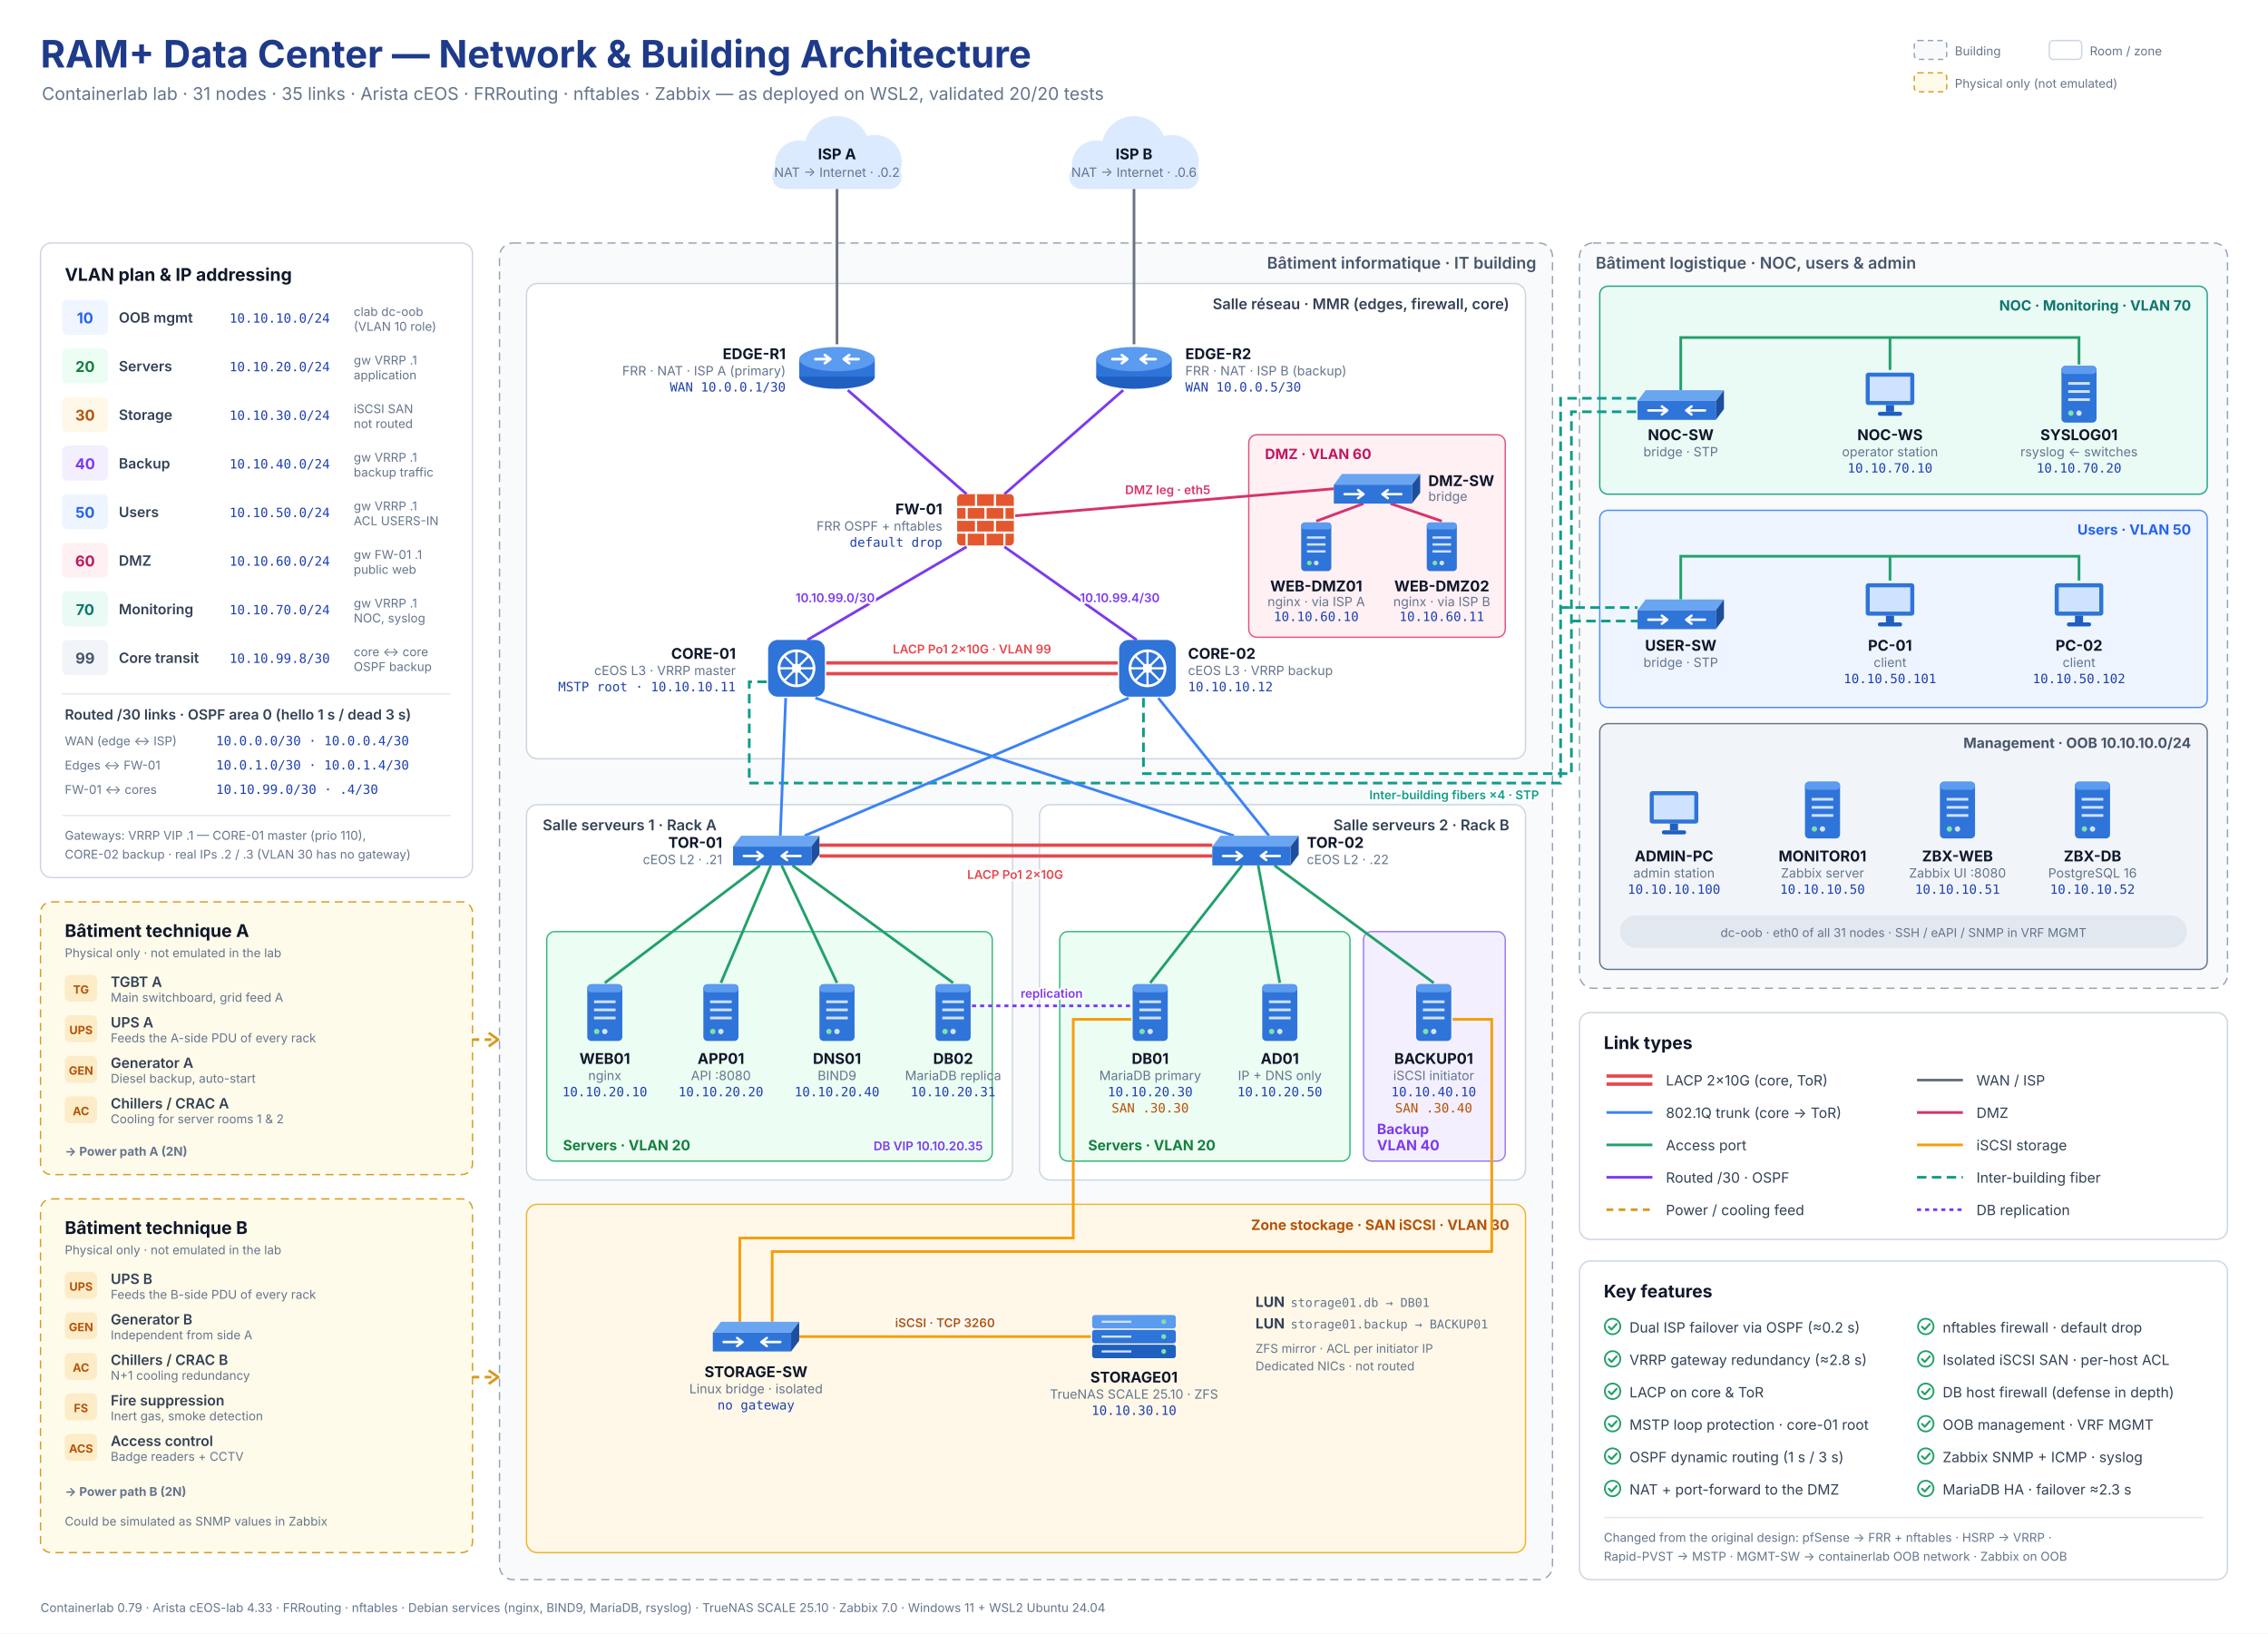
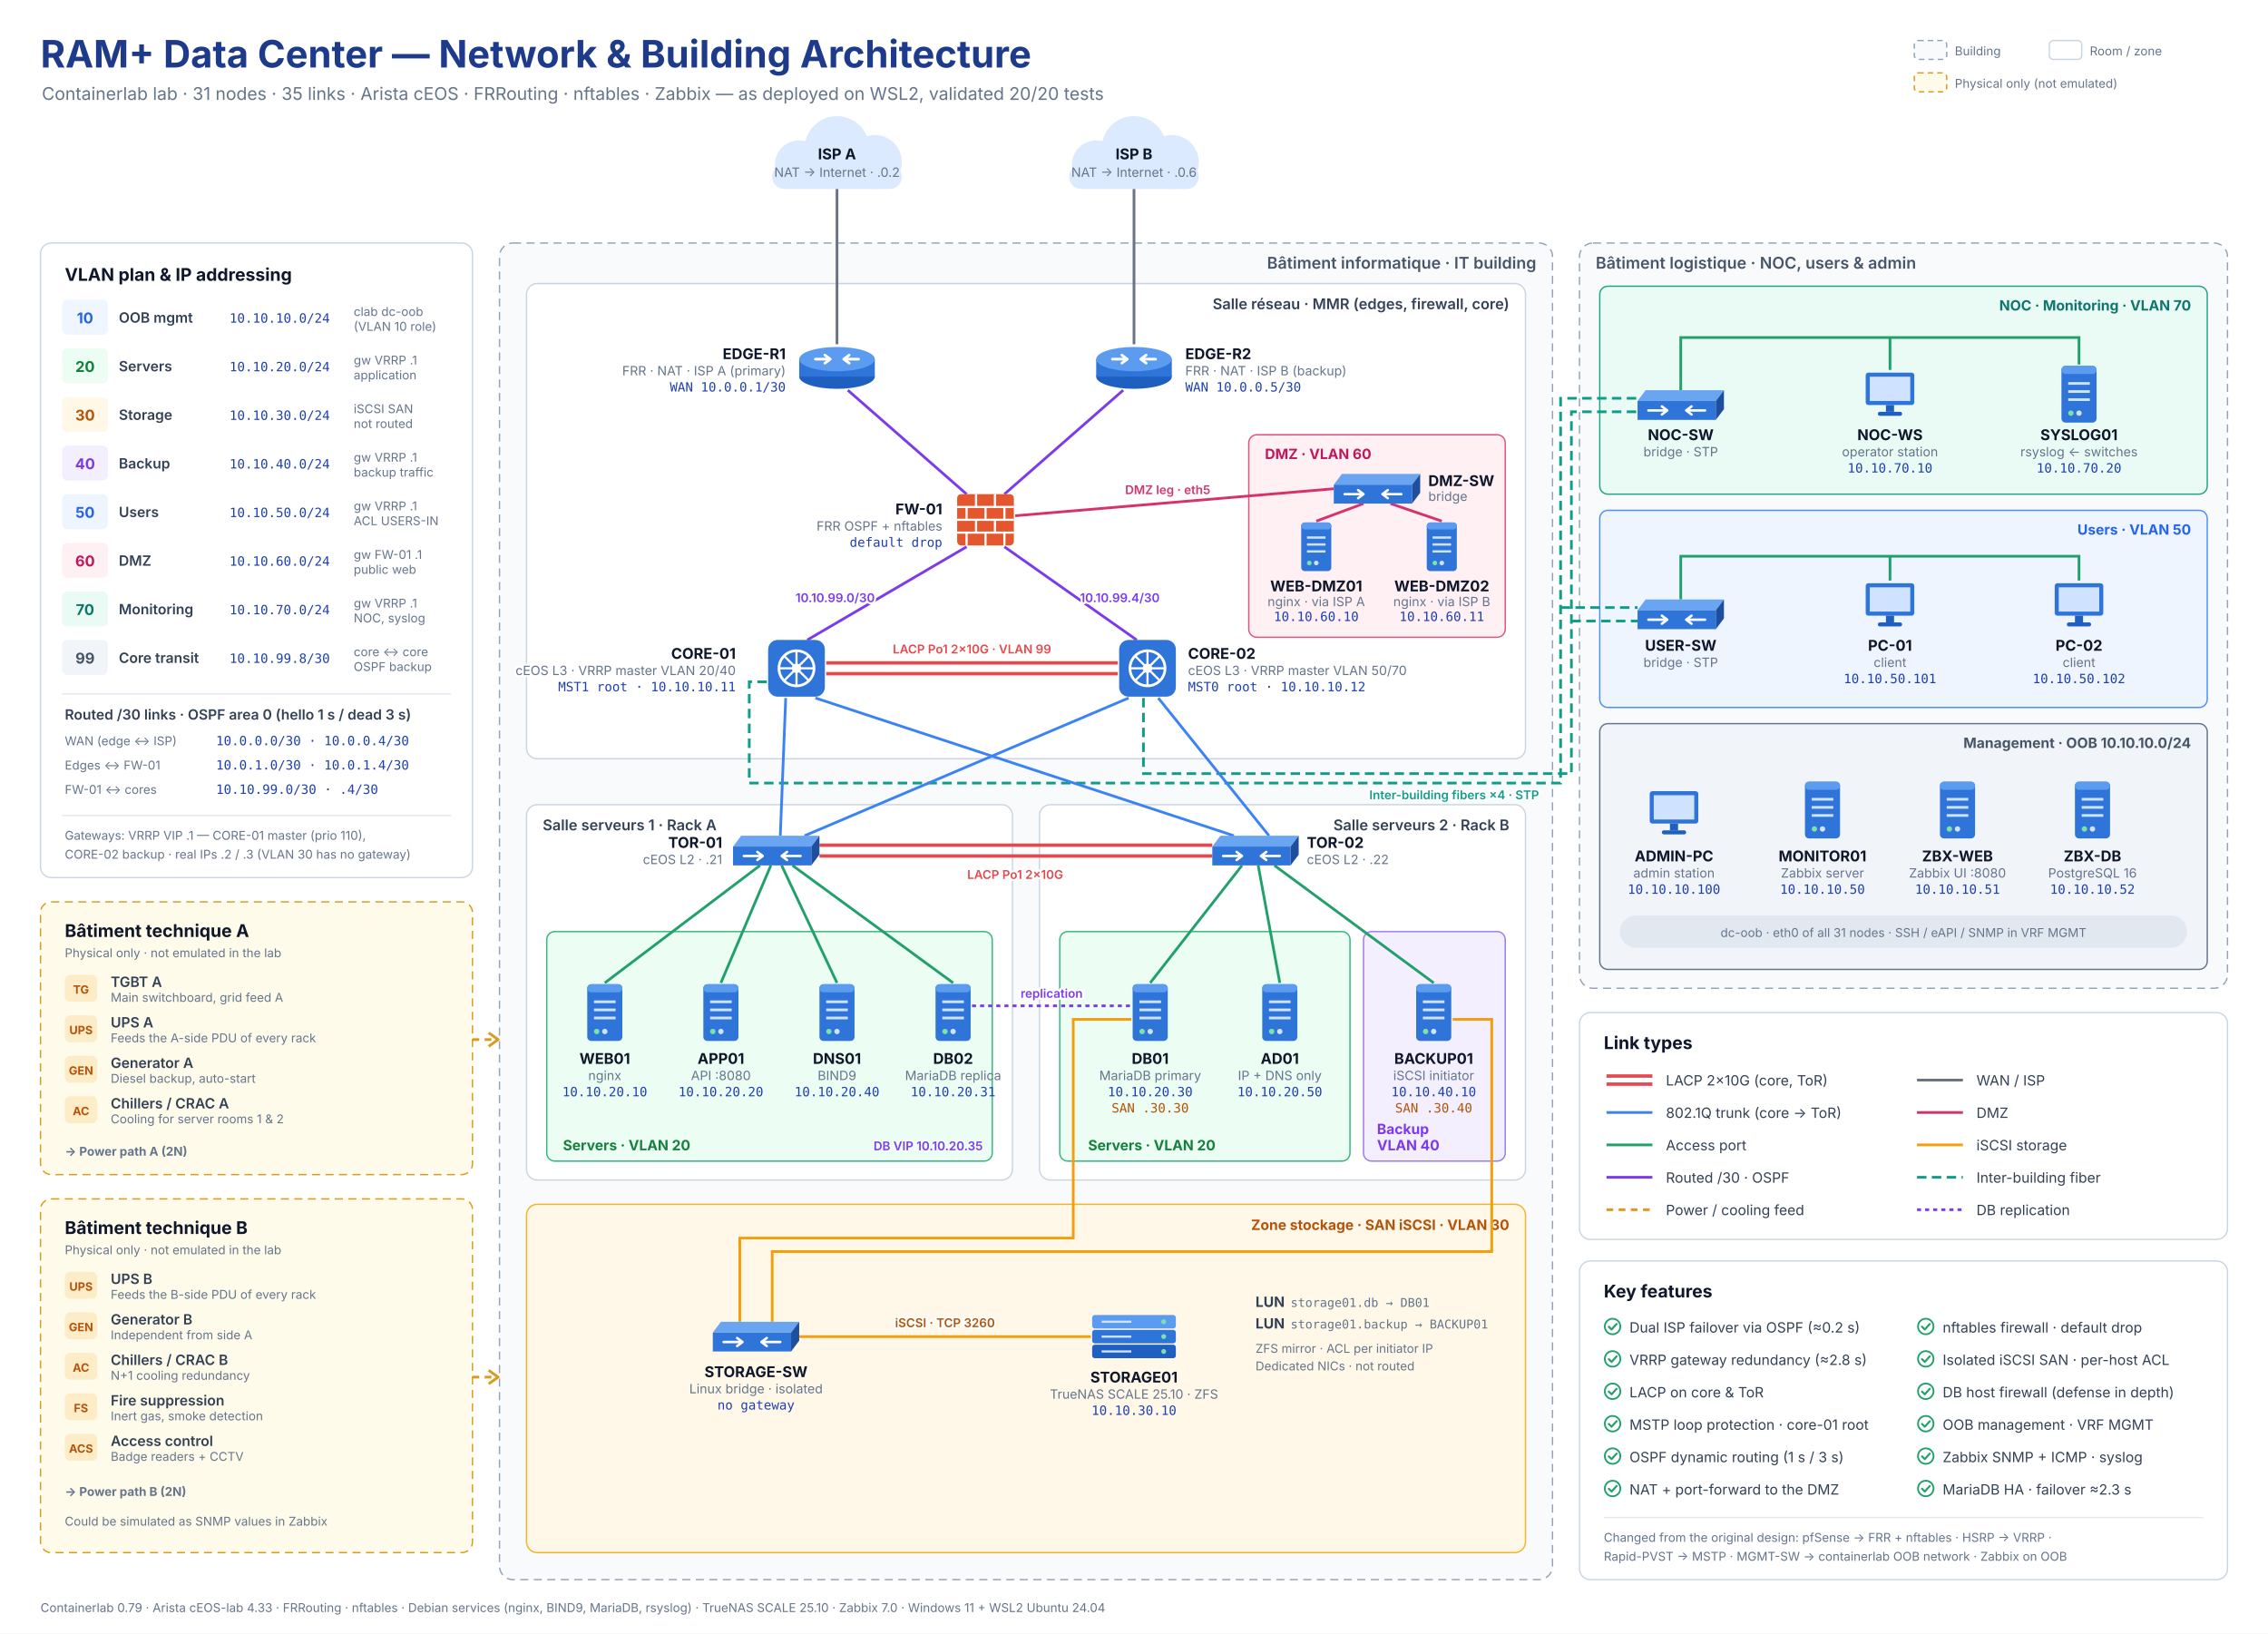
<svg xmlns="http://www.w3.org/2000/svg" viewBox="0 0 1680 1210" width="1680" height="1210" font-family="'Segoe UI', Inter, Roboto, Helvetica, Arial, sans-serif">
  <style>
    .title { font-size: 28px; font-weight: 700; fill: #1e3a8a; }
    .sub   { font-size: 13px; fill: #64748b; }
    .bld   { font-size: 12px; font-weight: 600; fill: #475569; }
    .room  { font-size: 11px; font-weight: 600; fill: #334155; }
    .zone  { font-size: 10.5px; font-weight: 700; }
    .n     { font-size: 11px; font-weight: 700; fill: #0f172a; }
    .r     { font-size: 9.5px; fill: #64748b; }
    .ip    { font-size: 9.5px; fill: #1e40af; font-family: Consolas, 'JetBrains Mono', Menlo, monospace; }
    .san   { font-size: 9.5px; fill: #b45309; font-family: Consolas, 'JetBrains Mono', Menlo, monospace; }
    .lk    { font-size: 9px; font-weight: 600; }
    .h     { paint-order: stroke; stroke: #ffffff; stroke-width: 3px; stroke-linejoin: round; }
    .ph    { font-size: 13px; font-weight: 700; fill: #0f172a; }
    .pt    { font-size: 10.5px; fill: #334155; }
    .ps    { font-size: 9px; fill: #64748b; }
    .mono  { font-family: Consolas, 'JetBrains Mono', Menlo, monospace; }
    .wan    { stroke: #6b7280; stroke-width: 2; fill: none; }
    .routed { stroke: #7c3aed; stroke-width: 2; fill: none; }
    .trunk  { stroke: #3b82f6; stroke-width: 2; fill: none; }
    .access { stroke: #22a06b; stroke-width: 2; fill: none; }
    .lacp   { stroke: #e5484d; stroke-width: 2.5; fill: none; }
    .dmz    { stroke: #d6336c; stroke-width: 2; fill: none; }
    .iscsi  { stroke: #f59e0b; stroke-width: 2; fill: none; }
    .fiber  { stroke: #0f9d8a; stroke-width: 2; fill: none; stroke-dasharray: 7 4; }
    .power  { stroke: #d99a1e; stroke-width: 2; fill: none; stroke-dasharray: 5 4; }
    .repl   { stroke: #7c3aed; stroke-width: 2; fill: none; stroke-dasharray: 3 3; }
  </style>
  <defs>
    <symbol id="router" viewBox="0 0 60 34">
      <ellipse cx="30" cy="24" rx="28" ry="9" fill="#1f5fbf" />
      <rect x="2" y="11" width="56" height="13" fill="#2f74d8" />
      <ellipse cx="30" cy="11" rx="28" ry="9" fill="#5b9bf0" />
      <path d="M14 11 h11 M21 8 l4 3 -4 3 M46 11 h-11 M39 8 l-4 3 4 3" stroke="#fff" stroke-width="2" fill="none" stroke-linecap="round" stroke-linejoin="round" />
    </symbol>
    <symbol id="firewall" viewBox="0 0 44 40">
      <rect x="1" y="1" width="42" height="38" rx="3" fill="#e4572e" />
      <path d="M1 10.5 H43 M1 20 H43 M1 29.5 H43 M15 1 V10.5 M29 1 V10.5 M8 10.5 V20 M22 10.5 V20 M36 10.5 V20 M15 20 V29.5 M29 20 V29.5 M8 29.5 V39 M22 29.5 V39 M36 29.5 V39" stroke="#fff" stroke-width="1.6" fill="none" />
    </symbol>
    <symbol id="core" viewBox="0 0 44 44">
      <rect x="1" y="1" width="42" height="42" rx="7" fill="#2f74d8" />
      <circle cx="22" cy="22" r="13" fill="none" stroke="#fff" stroke-width="2" />
      <path d="M22 9 V35 M9 22 H35 M13 13 L31 31 M31 13 L13 31" stroke="#fff" stroke-width="1.6" />
      <circle cx="22" cy="22" r="3.5" fill="#fff" />
    </symbol>
    <symbol id="l2" viewBox="0 0 64 22">
      <polygon points="6,0 64,0 58,8 0,8" fill="#6aa5f2" />
      <rect x="0" y="8" width="58" height="14" fill="#2f74d8" />
      <polygon points="58,8 64,0 64,14 58,22" fill="#1d4f9e" />
      <path d="M8 15 h14 M18 12 l4 3 -4 3 M50 15 h-14 M40 12 l-4 3 4 3" stroke="#fff" stroke-width="1.8" fill="none" stroke-linecap="round" stroke-linejoin="round" />
    </symbol>
    <symbol id="server" viewBox="0 0 28 44">
      <rect x="1" y="1" width="26" height="42" rx="3" fill="#2f74d8" />
      <rect x="1" y="1" width="26" height="6" rx="3" fill="#5b9bf0" />
      <path d="M6 14 H22 M6 20 H22 M6 26 H22" stroke="#cfe2ff" stroke-width="2" />
      <circle cx="8" cy="36" r="2" fill="#7ee2a8" />
      <circle cx="14" cy="36" r="2" fill="#cfe2ff" />
    </symbol>
    <symbol id="pc" viewBox="0 0 40 36">
      <rect x="2" y="2" width="36" height="24" rx="2" fill="#2f74d8" />
      <rect x="5" y="5" width="30" height="18" fill="#cfe2ff" />
      <rect x="17" y="26" width="6" height="5" fill="#1f5fbf" />
      <rect x="11" y="31" width="18" height="3" rx="1.5" fill="#1f5fbf" />
    </symbol>
    <symbol id="storage" viewBox="0 0 64 34">
      <rect x="1" y="1" width="62" height="10" rx="2" fill="#5b9bf0" />
      <rect x="1" y="12" width="62" height="10" rx="2" fill="#2f74d8" />
      <rect x="1" y="23" width="62" height="10" rx="2" fill="#1f5fbf" />
      <path d="M8 6 H30 M8 17 H30 M8 28 H30" stroke="#cfe2ff" stroke-width="1.6" />
      <circle cx="54" cy="6" r="1.8" fill="#7ee2a8" />
      <circle cx="54" cy="17" r="1.8" fill="#7ee2a8" />
      <circle cx="54" cy="28" r="1.8" fill="#7ee2a8" />
    </symbol>
    <symbol id="check" viewBox="0 0 14 14">
      <circle cx="7" cy="7" r="6.2" fill="none" stroke="#22a06b" stroke-width="1.4" />
      <path d="M4 7.2 L6.2 9.4 L10.2 5" stroke="#22a06b" stroke-width="1.6" fill="none" stroke-linecap="round" stroke-linejoin="round" />
    </symbol>
  </defs>
  <rect width="1680" height="1210" fill="#ffffff" />
  <text x="30" y="50" class="title">RAM+ Data Center — Network &amp; Building Architecture</text>
  <text x="31" y="74" class="sub">Containerlab lab · 31 nodes · 35 links · Arista cEOS · FRRouting · nftables · Zabbix — as deployed on WSL2, validated 20/20 tests</text>
  <g transform="translate(1418,30)">
    <rect x="0" y="0" width="24" height="14" rx="3" fill="#f8fafc" stroke="#94a3b8" stroke-dasharray="4 3" />
    <text x="30" y="11" class="ps">Building</text>
    <rect x="100" y="0" width="24" height="14" rx="3" fill="#ffffff" stroke="#cbd5e1" />
    <text x="130" y="11" class="ps">Room / zone</text>
    <rect x="0" y="24" width="24" height="14" rx="3" fill="#fffbeb" stroke="#d99a1e" stroke-dasharray="4 3" />
    <text x="30" y="35" class="ps">Physical only (not emulated)</text>
  </g>
  <g transform="translate(620,116)">
    <circle cx="-28" cy="6" r="18" fill="#dbeafe" />
    <circle cx="0" cy="-6" r="24" fill="#dbeafe" />
    <circle cx="28" cy="4" r="20" fill="#dbeafe" />
    <rect x="-48" y="6" width="96" height="18" rx="9" fill="#dbeafe" />
    <text x="0" y="2" text-anchor="middle" class="n">ISP A</text>
    <text x="0" y="15" text-anchor="middle" class="r">NAT → Internet · .0.2</text>
  </g>
  <g transform="translate(840,116)">
    <circle cx="-28" cy="6" r="18" fill="#dbeafe" />
    <circle cx="0" cy="-6" r="24" fill="#dbeafe" />
    <circle cx="28" cy="4" r="20" fill="#dbeafe" />
    <rect x="-48" y="6" width="96" height="18" rx="9" fill="#dbeafe" />
    <text x="0" y="2" text-anchor="middle" class="n">ISP B</text>
    <text x="0" y="15" text-anchor="middle" class="r">NAT → Internet · .0.6</text>
  </g>
  <rect x="30" y="180" width="320" height="470" rx="8" fill="#ffffff" stroke="#cbd5e1" />
  <text x="48" y="208" class="ph">VLAN plan &amp; IP addressing</text>
  <g font-size="11">
    <g transform="translate(0,222)">
      <rect x="46" y="0" width="34" height="26" rx="4" fill="#eff6ff" />
      <text x="63" y="17.5" text-anchor="middle" font-weight="700" fill="#2563eb">10</text>
      <text x="88" y="17" class="pt" font-weight="600">OOB mgmt</text>
      <text x="170" y="17" class="ip">10.10.10.0/24</text>
      <text x="262" y="12" class="ps">clab dc-oob</text>
      <text x="262" y="23" class="ps">(VLAN 10 role)</text>
    </g>
    <g transform="translate(0,258)">
      <rect x="46" y="0" width="34" height="26" rx="4" fill="#ecfdf3" />
      <text x="63" y="17.5" text-anchor="middle" font-weight="700" fill="#15803d">20</text>
      <text x="88" y="17" class="pt" font-weight="600">Servers</text>
      <text x="170" y="17" class="ip">10.10.20.0/24</text>
      <text x="262" y="12" class="ps">gw VRRP .1</text>
      <text x="262" y="23" class="ps">application</text>
    </g>
    <g transform="translate(0,294)">
      <rect x="46" y="0" width="34" height="26" rx="4" fill="#fff8e8" />
      <text x="63" y="17.5" text-anchor="middle" font-weight="700" fill="#b45309">30</text>
      <text x="88" y="17" class="pt" font-weight="600">Storage</text>
      <text x="170" y="17" class="ip">10.10.30.0/24</text>
      <text x="262" y="12" class="ps">iSCSI SAN</text>
      <text x="262" y="23" class="ps">not routed</text>
    </g>
    <g transform="translate(0,330)">
      <rect x="46" y="0" width="34" height="26" rx="4" fill="#f3efff" />
      <text x="63" y="17.5" text-anchor="middle" font-weight="700" fill="#7c3aed">40</text>
      <text x="88" y="17" class="pt" font-weight="600">Backup</text>
      <text x="170" y="17" class="ip">10.10.40.0/24</text>
      <text x="262" y="12" class="ps">gw VRRP .1</text>
      <text x="262" y="23" class="ps">backup traffic</text>
    </g>
    <g transform="translate(0,366)">
      <rect x="46" y="0" width="34" height="26" rx="4" fill="#eef5ff" />
      <text x="63" y="17.5" text-anchor="middle" font-weight="700" fill="#2563eb">50</text>
      <text x="88" y="17" class="pt" font-weight="600">Users</text>
      <text x="170" y="17" class="ip">10.10.50.0/24</text>
      <text x="262" y="12" class="ps">gw VRRP .1</text>
      <text x="262" y="23" class="ps">ACL USERS-IN</text>
    </g>
    <g transform="translate(0,402)">
      <rect x="46" y="0" width="34" height="26" rx="4" fill="#fff0f4" />
      <text x="63" y="17.5" text-anchor="middle" font-weight="700" fill="#be185d">60</text>
      <text x="88" y="17" class="pt" font-weight="600">DMZ</text>
      <text x="170" y="17" class="ip">10.10.60.0/24</text>
      <text x="262" y="12" class="ps">gw FW-01 .1</text>
      <text x="262" y="23" class="ps">public web</text>
    </g>
    <g transform="translate(0,438)">
      <rect x="46" y="0" width="34" height="26" rx="4" fill="#eafaf5" />
      <text x="63" y="17.5" text-anchor="middle" font-weight="700" fill="#0f766e">70</text>
      <text x="88" y="17" class="pt" font-weight="600">Monitoring</text>
      <text x="170" y="17" class="ip">10.10.70.0/24</text>
      <text x="262" y="12" class="ps">gw VRRP .1</text>
      <text x="262" y="23" class="ps">NOC, syslog</text>
    </g>
    <g transform="translate(0,474)">
      <rect x="46" y="0" width="34" height="26" rx="4" fill="#f1f5f9" />
      <text x="63" y="17.5" text-anchor="middle" font-weight="700" fill="#475569">99</text>
      <text x="88" y="17" class="pt" font-weight="600">Core transit</text>
      <text x="170" y="17" class="ip">10.10.99.8/30</text>
      <text x="262" y="12" class="ps">core ↔ core</text>
      <text x="262" y="23" class="ps">OSPF backup</text>
    </g>
  </g>
  <line x1="46" y1="514" x2="334" y2="514" stroke="#e2e8f0" />
  <text x="48" y="533" class="pt" font-weight="600">Routed /30 links · OSPF area 0 (hello 1 s / dead 3 s)</text>
  <text x="48" y="552" class="ps">WAN (edge ↔ ISP)</text>
  <text x="160" y="552" class="ip">10.0.0.0/30 · 10.0.0.4/30</text>
  <text x="48" y="570" class="ps">Edges ↔ FW-01</text>
  <text x="160" y="570" class="ip">10.0.1.0/30 · 10.0.1.4/30</text>
  <text x="48" y="588" class="ps">FW-01 ↔ cores</text>
  <text x="160" y="588" class="ip">10.10.99.0/30 · .4/30</text>
  <line x1="46" y1="604" x2="334" y2="604" stroke="#e2e8f0" />
  <text x="48" y="622" class="ps">Gateways: VRRP VIP .1 — CORE-01 master (prio 110),</text>
  <text x="48" y="636" class="ps">CORE-02 backup · real IPs .2 / .3 (VLAN 30 has no gateway)</text>
  <rect x="30" y="668" width="320" height="202" rx="8" fill="#fffbeb" stroke="#d99a1e" stroke-dasharray="6 4" />
  <text x="48" y="694" class="ph">Bâtiment technique A</text>
  <text x="48" y="709" class="ps">Physical only · not emulated in the lab</text>
  <g class="pt">
    <rect x="48" y="722" width="24" height="20" rx="4" fill="#fdecc8" />
    <text x="60" y="736" text-anchor="middle" font-size="8.5" font-weight="700" fill="#b45309">TG</text>
    <text x="82" y="731" font-weight="600">TGBT A</text>
    <text x="82" y="742" class="ps">Main switchboard, grid feed A</text>
    <rect x="48" y="752" width="24" height="20" rx="4" fill="#fdecc8" />
    <text x="60" y="766" text-anchor="middle" font-size="8.5" font-weight="700" fill="#b45309">UPS</text>
    <text x="82" y="761" font-weight="600">UPS A</text>
    <text x="82" y="772" class="ps">Feeds the A-side PDU of every rack</text>
    <rect x="48" y="782" width="24" height="20" rx="4" fill="#fdecc8" />
    <text x="60" y="796" text-anchor="middle" font-size="8.5" font-weight="700" fill="#b45309">GEN</text>
    <text x="82" y="791" font-weight="600">Generator A</text>
    <text x="82" y="802" class="ps">Diesel backup, auto-start</text>
    <rect x="48" y="812" width="24" height="20" rx="4" fill="#fdecc8" />
    <text x="60" y="826" text-anchor="middle" font-size="8.5" font-weight="700" fill="#b45309">AC</text>
    <text x="82" y="821" font-weight="600">Chillers / CRAC A</text>
    <text x="82" y="832" class="ps">Cooling for server rooms 1 &amp; 2</text>
  </g>
  <text x="48" y="856" class="ps" font-weight="700" fill="#b45309">→ Power path A (2N)</text>
  <rect x="30" y="888" width="320" height="262" rx="8" fill="#fffbeb" stroke="#d99a1e" stroke-dasharray="6 4" />
  <text x="48" y="914" class="ph">Bâtiment technique B</text>
  <text x="48" y="929" class="ps">Physical only · not emulated in the lab</text>
  <g class="pt">
    <rect x="48" y="942" width="24" height="20" rx="4" fill="#fdecc8" />
    <text x="60" y="956" text-anchor="middle" font-size="8.5" font-weight="700" fill="#b45309">UPS</text>
    <text x="82" y="951" font-weight="600">UPS B</text>
    <text x="82" y="962" class="ps">Feeds the B-side PDU of every rack</text>
    <rect x="48" y="972" width="24" height="20" rx="4" fill="#fdecc8" />
    <text x="60" y="986" text-anchor="middle" font-size="8.5" font-weight="700" fill="#b45309">GEN</text>
    <text x="82" y="981" font-weight="600">Generator B</text>
    <text x="82" y="992" class="ps">Independent from side A</text>
    <rect x="48" y="1002" width="24" height="20" rx="4" fill="#fdecc8" />
    <text x="60" y="1016" text-anchor="middle" font-size="8.5" font-weight="700" fill="#b45309">AC</text>
    <text x="82" y="1011" font-weight="600">Chillers / CRAC B</text>
    <text x="82" y="1022" class="ps">N+1 cooling redundancy</text>
    <rect x="48" y="1032" width="24" height="20" rx="4" fill="#fdecc8" />
    <text x="60" y="1046" text-anchor="middle" font-size="8.5" font-weight="700" fill="#b45309">FS</text>
    <text x="82" y="1041" font-weight="600">Fire suppression</text>
    <text x="82" y="1052" class="ps">Inert gas, smoke detection</text>
    <rect x="48" y="1062" width="24" height="20" rx="4" fill="#fdecc8" />
    <text x="60" y="1076" text-anchor="middle" font-size="8.5" font-weight="700" fill="#b45309">ACS</text>
    <text x="82" y="1071" font-weight="600">Access control</text>
    <text x="82" y="1082" class="ps">Badge readers + CCTV</text>
  </g>
  <text x="48" y="1108" class="ps" font-weight="700" fill="#b45309">→ Power path B (2N)</text>
  <text x="48" y="1130" class="ps">Could be simulated as SNMP values in Zabbix</text>
  <path d="M350 770 H368" class="power" />
  <path d="M362 765 L369 770 L362 775" fill="none" stroke="#d99a1e" stroke-width="2" />
  <path d="M350 1020 H368" class="power" />
  <path d="M362 1015 L369 1020 L362 1025" fill="none" stroke="#d99a1e" stroke-width="2" />
  <rect x="370" y="180" width="780" height="990" rx="10" fill="#f8fafc" stroke="#94a3b8" stroke-dasharray="6 4" />
  <text x="1138" y="199" text-anchor="end" class="bld">Bâtiment informatique · IT building</text>
  <rect x="390" y="210" width="740" height="352" rx="8" fill="#ffffff" stroke="#cbd5e1" />
  <text x="1118" y="229" text-anchor="end" class="room">Salle réseau · MMR (edges, firewall, core)</text>
  <rect x="925" y="322" width="190" height="150" rx="6" fill="#fff0f4" stroke="#e0527d" />
  <text x="937" y="340" class="zone" fill="#be185d">DMZ · VLAN 60</text>
  <rect x="390" y="596" width="360" height="278" rx="8" fill="#ffffff" stroke="#cbd5e1" />
  <text x="402" y="615" class="room">Salle serveurs 1 · Rack A</text>
  <rect x="770" y="596" width="360" height="278" rx="8" fill="#ffffff" stroke="#cbd5e1" />
  <text x="1118" y="615" text-anchor="end" class="room">Salle serveurs 2 · Rack B</text>
  <rect x="405" y="690" width="330" height="170" rx="6" fill="#ecfdf3" stroke="#34b87a" />
  <text x="417" y="852" class="zone" fill="#15803d">Servers · VLAN 20</text>
  <rect x="785" y="690" width="215" height="170" rx="6" fill="#ecfdf3" stroke="#34b87a" />
  <text x="806" y="852" class="zone" fill="#15803d">Servers · VLAN 20</text>
  <rect x="1010" y="690" width="105" height="170" rx="6" fill="#f3efff" stroke="#9b7bea" />
  <text x="1020" y="840" class="zone" fill="#7c3aed">Backup</text>
  <text x="1020" y="852" class="zone" fill="#7c3aed">VLAN 40</text>
  <rect x="390" y="892" width="740" height="258" rx="8" fill="#fff8e8" stroke="#f0b429" />
  <text x="1118" y="911" text-anchor="end" class="zone" fill="#b45309">Zone stockage · SAN iSCSI · VLAN 30</text>
  <rect x="1170" y="180" width="480" height="552" rx="10" fill="#f8fafc" stroke="#94a3b8" stroke-dasharray="6 4" />
  <text x="1182" y="199" class="bld">Bâtiment logistique · NOC, users &amp; admin</text>
  <rect x="1185" y="212" width="450" height="154" rx="6" fill="#eafaf5" stroke="#20a386" />
  <text x="1623" y="230" text-anchor="end" class="zone" fill="#0f766e">NOC · Monitoring · VLAN 70</text>
  <rect x="1185" y="378" width="450" height="146" rx="6" fill="#eef5ff" stroke="#4f8ef7" />
  <text x="1623" y="396" text-anchor="end" class="zone" fill="#2563eb">Users · VLAN 50</text>
  <rect x="1185" y="536" width="450" height="182" rx="6" fill="#f1f5f9" stroke="#64748b" />
  <text x="1623" y="554" text-anchor="end" class="zone" fill="#475569">Management · OOB 10.10.10.0/24</text>
  <path d="M620 140 V255" class="wan" />
  <path d="M840 140 V255" class="wan" />
  <path d="M628 289 L716 366" class="routed" />
  <path d="M832 289 L744 366" class="routed" />
  <path d="M716 405 L598 474" class="routed" />
  <path d="M744 405 L842 474" class="routed" />
  <text x="648" y="446" text-anchor="end" class="lk h" fill="#7c3aed">10.10.99.0/30</text>
  <text x="800" y="446" class="lk h" fill="#7c3aed">10.10.99.4/30</text>
  <path d="M752 382 L988 362" class="dmz" />
  <text x="865" y="366" text-anchor="middle" class="lk h" fill="#d6336c">DMZ leg · eth5</text>
  <path d="M1010 373 L975 386" class="dmz" />
  <path d="M1030 373 L1068 386" class="dmz" />
  <path d="M612 491 H828" class="lacp" />
  <path d="M612 499 H828" class="lacp" />
  <text x="720" y="484" text-anchor="middle" class="lk h" fill="#e5484d">LACP Po1 2×10G · VLAN 99</text>
  <path d="M568 505 H555 V580 H1156 V295 H1213" class="fiber" />
  <path d="M1156 450 H1213" class="fiber" />
  <path d="M847 517 V573 H1164 V305 H1213" class="fiber" />
  <path d="M1164 460 H1213" class="fiber" />
  <text x="1140" y="592" text-anchor="end" class="lk h" fill="#0f9d8a">Inter-building fibers ×4 · STP</text>
  <path d="M582 517 L578 619" class="trunk" />
  <path d="M604 517 L914 619" class="trunk" />
  <path d="M836 517 L596 619" class="trunk" />
  <path d="M858 517 L940 619" class="trunk" />
  <path d="M607 626 H898" class="lacp" />
  <path d="M607 634 H898" class="lacp" />
  <text x="752" y="651" text-anchor="middle" class="lk h" fill="#e5484d">LACP Po1 2×10G</text>
  <path d="M563 641 L448 728" class="access" />
  <path d="M571 641 L534 728" class="access" />
  <path d="M579 641 L620 728" class="access" />
  <path d="M587 641 L706 728" class="access" />
  <path d="M720 745 H838" class="repl" />
  <text x="779" y="739" text-anchor="middle" class="lk h" fill="#7c3aed">replication</text>
  <path d="M920 641 L852 728" class="access" />
  <path d="M932 641 L948 728" class="access" />
  <path d="M944 641 L1062 728" class="access" />
  <path d="M838 755 H795 V917 H548 V979" class="iscsi" />
  <path d="M1076 755 H1105 V927 H572 V979" class="iscsi" />
  <path d="M592 990 H808" class="iscsi" />
  <text x="700" y="983" text-anchor="middle" class="lk h" fill="#b45309">iSCSI · TCP 3260</text>
  <path d="M1245 289 V250 H1540 V270" class="access" />
  <path d="M1400 250 V274" class="access" />
  <path d="M1245 444 V412 H1540 V430" class="access" />
  <path d="M1400 412 V430" class="access" />
  <use href="#router" x="590" y="255" width="60" height="34" />
  <text x="582" y="266" text-anchor="end" class="n h">EDGE-R1</text>
  <text x="582" y="278" text-anchor="end" class="r h">FRR · NAT · ISP A (primary)</text>
  <text x="582" y="290" text-anchor="end" class="ip h">WAN 10.0.0.1/30</text>
  <use href="#router" x="810" y="255" width="60" height="34" />
  <text x="878" y="266" class="n h">EDGE-R2</text>
  <text x="878" y="278" class="r h">FRR · NAT · ISP B (backup)</text>
  <text x="878" y="290" class="ip h">WAN 10.0.0.5/30</text>
  <use href="#firewall" x="708" y="365" width="44" height="40" />
  <text x="698" y="381" text-anchor="end" class="n h">FW-01</text>
  <text x="698" y="393" text-anchor="end" class="r h">FRR OSPF + nftables</text>
  <text x="698" y="405" text-anchor="end" class="ip h">default drop</text>
  <use href="#core" x="568" y="473" width="44" height="44" />
  <text x="545" y="488" text-anchor="end" class="n h">CORE-01</text>
-   <text x="545" y="500" text-anchor="end" class="r h">cEOS L3 · VRRP master</text>
-   <text x="545" y="512" text-anchor="end" class="ip h">MSTP root · 10.10.10.11</text>
+   <text x="545" y="500" text-anchor="end" class="r h">cEOS L3 · VRRP master VLAN 20/40</text>
+   <text x="545" y="512" text-anchor="end" class="ip h">MST1 root · 10.10.10.11</text>
  <use href="#core" x="828" y="473" width="44" height="44" />
  <text x="880" y="488" class="n h">CORE-02</text>
-   <text x="880" y="500" class="r h">cEOS L3 · VRRP backup</text>
-   <text x="880" y="512" class="ip h">10.10.10.12</text>
+   <text x="880" y="500" class="r h">cEOS L3 · VRRP master VLAN 50/70</text>
+   <text x="880" y="512" class="ip h">MST0 root · 10.10.10.12</text>
  <use href="#l2" x="988" y="351" width="64" height="22" />
  <text x="1058" y="360" class="n">DMZ-SW</text>
  <text x="1058" y="371" class="r">bridge</text>
  <use href="#server" x="963" y="386" width="24" height="38" />
  <text x="975" y="438" text-anchor="middle" class="n">WEB-DMZ01</text>
  <text x="975" y="449" text-anchor="middle" class="r">nginx · via ISP A</text>
  <text x="975" y="460" text-anchor="middle" class="ip">10.10.60.10</text>
  <use href="#server" x="1056" y="386" width="24" height="38" />
  <text x="1068" y="438" text-anchor="middle" class="n">WEB-DMZ02</text>
  <text x="1068" y="449" text-anchor="middle" class="r">nginx · via ISP B</text>
  <text x="1068" y="460" text-anchor="middle" class="ip">10.10.60.11</text>
  <use href="#l2" x="543" y="619" width="64" height="22" />
  <text x="535" y="628" text-anchor="end" class="n h">TOR-01</text>
  <text x="535" y="640" text-anchor="end" class="r h">cEOS L2 · .21</text>
  <use href="#server" x="434" y="728" width="28" height="44" />
  <text x="448" y="788" text-anchor="middle" class="n">WEB01</text>
  <text x="448" y="800" text-anchor="middle" class="r">nginx</text>
  <text x="448" y="812" text-anchor="middle" class="ip">10.10.20.10</text>
  <use href="#server" x="520" y="728" width="28" height="44" />
  <text x="534" y="788" text-anchor="middle" class="n">APP01</text>
  <text x="534" y="800" text-anchor="middle" class="r">API :8080</text>
  <text x="534" y="812" text-anchor="middle" class="ip">10.10.20.20</text>
  <use href="#server" x="606" y="728" width="28" height="44" />
  <text x="620" y="788" text-anchor="middle" class="n">DNS01</text>
  <text x="620" y="800" text-anchor="middle" class="r">BIND9</text>
  <text x="620" y="812" text-anchor="middle" class="ip">10.10.20.40</text>
  <use href="#server" x="692" y="728" width="28" height="44" />
  <text x="706" y="788" text-anchor="middle" class="n">DB02</text>
  <text x="706" y="800" text-anchor="middle" class="r">MariaDB replica</text>
  <text x="706" y="812" text-anchor="middle" class="ip">10.10.20.31</text>
  <text x="728" y="852" text-anchor="end" class="lk" fill="#7c3aed">DB VIP 10.10.20.35</text>
  <use href="#l2" x="898" y="619" width="64" height="22" />
  <text x="968" y="628" class="n h">TOR-02</text>
  <text x="968" y="640" class="r h">cEOS L2 · .22</text>
  <use href="#server" x="838" y="728" width="28" height="44" />
  <text x="852" y="788" text-anchor="middle" class="n">DB01</text>
  <text x="852" y="800" text-anchor="middle" class="r">MariaDB primary</text>
  <text x="852" y="812" text-anchor="middle" class="ip">10.10.20.30</text>
  <text x="852" y="824" text-anchor="middle" class="san">SAN .30.30</text>
  <use href="#server" x="934" y="728" width="28" height="44" />
  <text x="948" y="788" text-anchor="middle" class="n">AD01</text>
  <text x="948" y="800" text-anchor="middle" class="r">IP + DNS only</text>
  <text x="948" y="812" text-anchor="middle" class="ip">10.10.20.50</text>
  <use href="#server" x="1048" y="728" width="28" height="44" />
  <text x="1062" y="788" text-anchor="middle" class="n">BACKUP01</text>
  <text x="1062" y="800" text-anchor="middle" class="r">iSCSI initiator</text>
  <text x="1062" y="812" text-anchor="middle" class="ip">10.10.40.10</text>
  <text x="1062" y="824" text-anchor="middle" class="san">SAN .30.40</text>
  <use href="#l2" x="528" y="979" width="64" height="22" />
  <text x="560" y="1020" text-anchor="middle" class="n">STORAGE-SW</text>
  <text x="560" y="1032" text-anchor="middle" class="r">Linux bridge · isolated</text>
  <text x="560" y="1044" text-anchor="middle" class="ip">no gateway</text>
  <use href="#storage" x="808" y="973" width="64" height="34" />
  <text x="840" y="1024" text-anchor="middle" class="n">STORAGE01</text>
  <text x="840" y="1036" text-anchor="middle" class="r">TrueNAS SCALE 25.10 · ZFS</text>
  <text x="840" y="1048" text-anchor="middle" class="ip">10.10.30.10</text>
  <g>
    <text x="930" y="968" class="pt" font-weight="700" fill="#0f172a">LUN</text>
    <text x="956" y="968" class="ps mono">storage01.db → DB01</text>
    <text x="930" y="984" class="pt" font-weight="700" fill="#0f172a">LUN</text>
    <text x="956" y="984" class="ps mono">storage01.backup → BACKUP01</text>
    <text x="930" y="1002" class="ps">ZFS mirror · ACL per initiator IP</text>
    <text x="930" y="1015" class="ps">Dedicated NICs · not routed</text>
  </g>
  <use href="#l2" x="1213" y="289" width="64" height="22" />
  <text x="1245" y="326" text-anchor="middle" class="n">NOC-SW</text>
  <text x="1245" y="338" text-anchor="middle" class="r">bridge · STP</text>
  <use href="#pc" x="1380" y="274" width="40" height="36" />
  <text x="1400" y="326" text-anchor="middle" class="n">NOC-WS</text>
  <text x="1400" y="338" text-anchor="middle" class="r">operator station</text>
  <text x="1400" y="350" text-anchor="middle" class="ip">10.10.70.10</text>
  <use href="#server" x="1526" y="270" width="28" height="44" />
  <text x="1540" y="326" text-anchor="middle" class="n">SYSLOG01</text>
  <text x="1540" y="338" text-anchor="middle" class="r">rsyslog ← switches</text>
  <text x="1540" y="350" text-anchor="middle" class="ip">10.10.70.20</text>
  <use href="#l2" x="1213" y="444" width="64" height="22" />
  <text x="1245" y="482" text-anchor="middle" class="n">USER-SW</text>
  <text x="1245" y="494" text-anchor="middle" class="r">bridge · STP</text>
  <use href="#pc" x="1380" y="430" width="40" height="36" />
  <text x="1400" y="482" text-anchor="middle" class="n">PC-01</text>
  <text x="1400" y="494" text-anchor="middle" class="r">client</text>
  <text x="1400" y="506" text-anchor="middle" class="ip">10.10.50.101</text>
  <use href="#pc" x="1520" y="430" width="40" height="36" />
  <text x="1540" y="482" text-anchor="middle" class="n">PC-02</text>
  <text x="1540" y="494" text-anchor="middle" class="r">client</text>
  <text x="1540" y="506" text-anchor="middle" class="ip">10.10.50.102</text>
  <use href="#pc" x="1220" y="584" width="40" height="36" />
  <text x="1240" y="638" text-anchor="middle" class="n">ADMIN-PC</text>
  <text x="1240" y="650" text-anchor="middle" class="r">admin station</text>
  <text x="1240" y="662" text-anchor="middle" class="ip">10.10.10.100</text>
  <use href="#server" x="1336" y="578" width="28" height="44" />
  <text x="1350" y="638" text-anchor="middle" class="n">MONITOR01</text>
  <text x="1350" y="650" text-anchor="middle" class="r">Zabbix server</text>
  <text x="1350" y="662" text-anchor="middle" class="ip">10.10.10.50</text>
  <use href="#server" x="1436" y="578" width="28" height="44" />
  <text x="1450" y="638" text-anchor="middle" class="n">ZBX-WEB</text>
  <text x="1450" y="650" text-anchor="middle" class="r">Zabbix UI :8080</text>
  <text x="1450" y="662" text-anchor="middle" class="ip">10.10.10.51</text>
  <use href="#server" x="1536" y="578" width="28" height="44" />
  <text x="1550" y="638" text-anchor="middle" class="n">ZBX-DB</text>
  <text x="1550" y="650" text-anchor="middle" class="r">PostgreSQL 16</text>
  <text x="1550" y="662" text-anchor="middle" class="ip">10.10.10.52</text>
  <rect x="1200" y="678" width="420" height="24" rx="12" fill="#e2e8f0" />
  <text x="1410" y="694" text-anchor="middle" class="ps" fill="#334155">dc-oob · eth0 of all 31 nodes · SSH / eAPI / SNMP in VRF MGMT</text>
  <rect x="1170" y="750" width="480" height="168" rx="8" fill="#ffffff" stroke="#cbd5e1" />
  <text x="1188" y="777" class="ph">Link types</text>
  <g class="pt">
    <path d="M1190 797 H1224 M1190 803 H1224" class="lacp" />
    <text x="1234" y="804">LACP 2×10G (core, ToR)</text>
    <path d="M1190 824 H1224" class="trunk" />
    <text x="1234" y="828">802.1Q trunk (core → ToR)</text>
    <path d="M1190 848 H1224" class="access" />
    <text x="1234" y="852">Access port</text>
    <path d="M1190 872 H1224" class="routed" />
    <text x="1234" y="876">Routed /30 · OSPF</text>
    <path d="M1190 896 H1224" class="power" />
    <text x="1234" y="900">Power / cooling feed</text>
    <path d="M1420 800 H1454" class="wan" />
    <text x="1464" y="804">WAN / ISP</text>
    <path d="M1420 824 H1454" class="dmz" />
    <text x="1464" y="828">DMZ</text>
    <path d="M1420 848 H1454" class="iscsi" />
    <text x="1464" y="852">iSCSI storage</text>
    <path d="M1420 872 H1454" class="fiber" />
    <text x="1464" y="876">Inter-building fiber</text>
    <path d="M1420 896 H1454" class="repl" />
    <text x="1464" y="900">DB replication</text>
  </g>
  <rect x="1170" y="934" width="480" height="236" rx="8" fill="#ffffff" stroke="#cbd5e1" />
  <text x="1188" y="961" class="ph">Key features</text>
  <g class="pt">
    <use href="#check" x="1188" y="976" width="13" height="13" />
    <text x="1207" y="987">Dual ISP failover via OSPF (≈0.2 s)</text>
    <use href="#check" x="1188" y="1000" width="13" height="13" />
    <text x="1207" y="1011">VRRP gateway redundancy (≈2.8 s)</text>
    <use href="#check" x="1188" y="1024" width="13" height="13" />
    <text x="1207" y="1035">LACP on core &amp; ToR</text>
    <use href="#check" x="1188" y="1048" width="13" height="13" />
    <text x="1207" y="1059">MSTP loop protection · core-01 root</text>
    <use href="#check" x="1188" y="1072" width="13" height="13" />
    <text x="1207" y="1083">OSPF dynamic routing (1 s / 3 s)</text>
    <use href="#check" x="1188" y="1096" width="13" height="13" />
    <text x="1207" y="1107">NAT + port-forward to the DMZ</text>
    <use href="#check" x="1420" y="976" width="13" height="13" />
    <text x="1439" y="987">nftables firewall · default drop</text>
    <use href="#check" x="1420" y="1000" width="13" height="13" />
    <text x="1439" y="1011">Isolated iSCSI SAN · per-host ACL</text>
    <use href="#check" x="1420" y="1024" width="13" height="13" />
    <text x="1439" y="1035">DB host firewall (defense in depth)</text>
    <use href="#check" x="1420" y="1048" width="13" height="13" />
    <text x="1439" y="1059">OOB management · VRF MGMT</text>
    <use href="#check" x="1420" y="1072" width="13" height="13" />
    <text x="1439" y="1083">Zabbix SNMP + ICMP · syslog</text>
    <use href="#check" x="1420" y="1096" width="13" height="13" />
    <text x="1439" y="1107">MariaDB HA · failover ≈2.3 s</text>
  </g>
  <line x1="1188" y1="1124" x2="1632" y2="1124" stroke="#e2e8f0" />
  <text x="1188" y="1142" class="ps">Changed from the original design: pfSense → FRR + nftables · HSRP → VRRP ·</text>
  <text x="1188" y="1156" class="ps">Rapid-PVST → MSTP · MGMT-SW → containerlab OOB network · Zabbix on OOB</text>
  <text x="30" y="1194" class="ps">Containerlab 0.79 · Arista cEOS-lab 4.33 · FRRouting · nftables · Debian services (nginx, BIND9, MariaDB, rsyslog) · TrueNAS SCALE 25.10 · Zabbix 7.0 · Windows 11 + WSL2 Ubuntu 24.04</text>
</svg>
